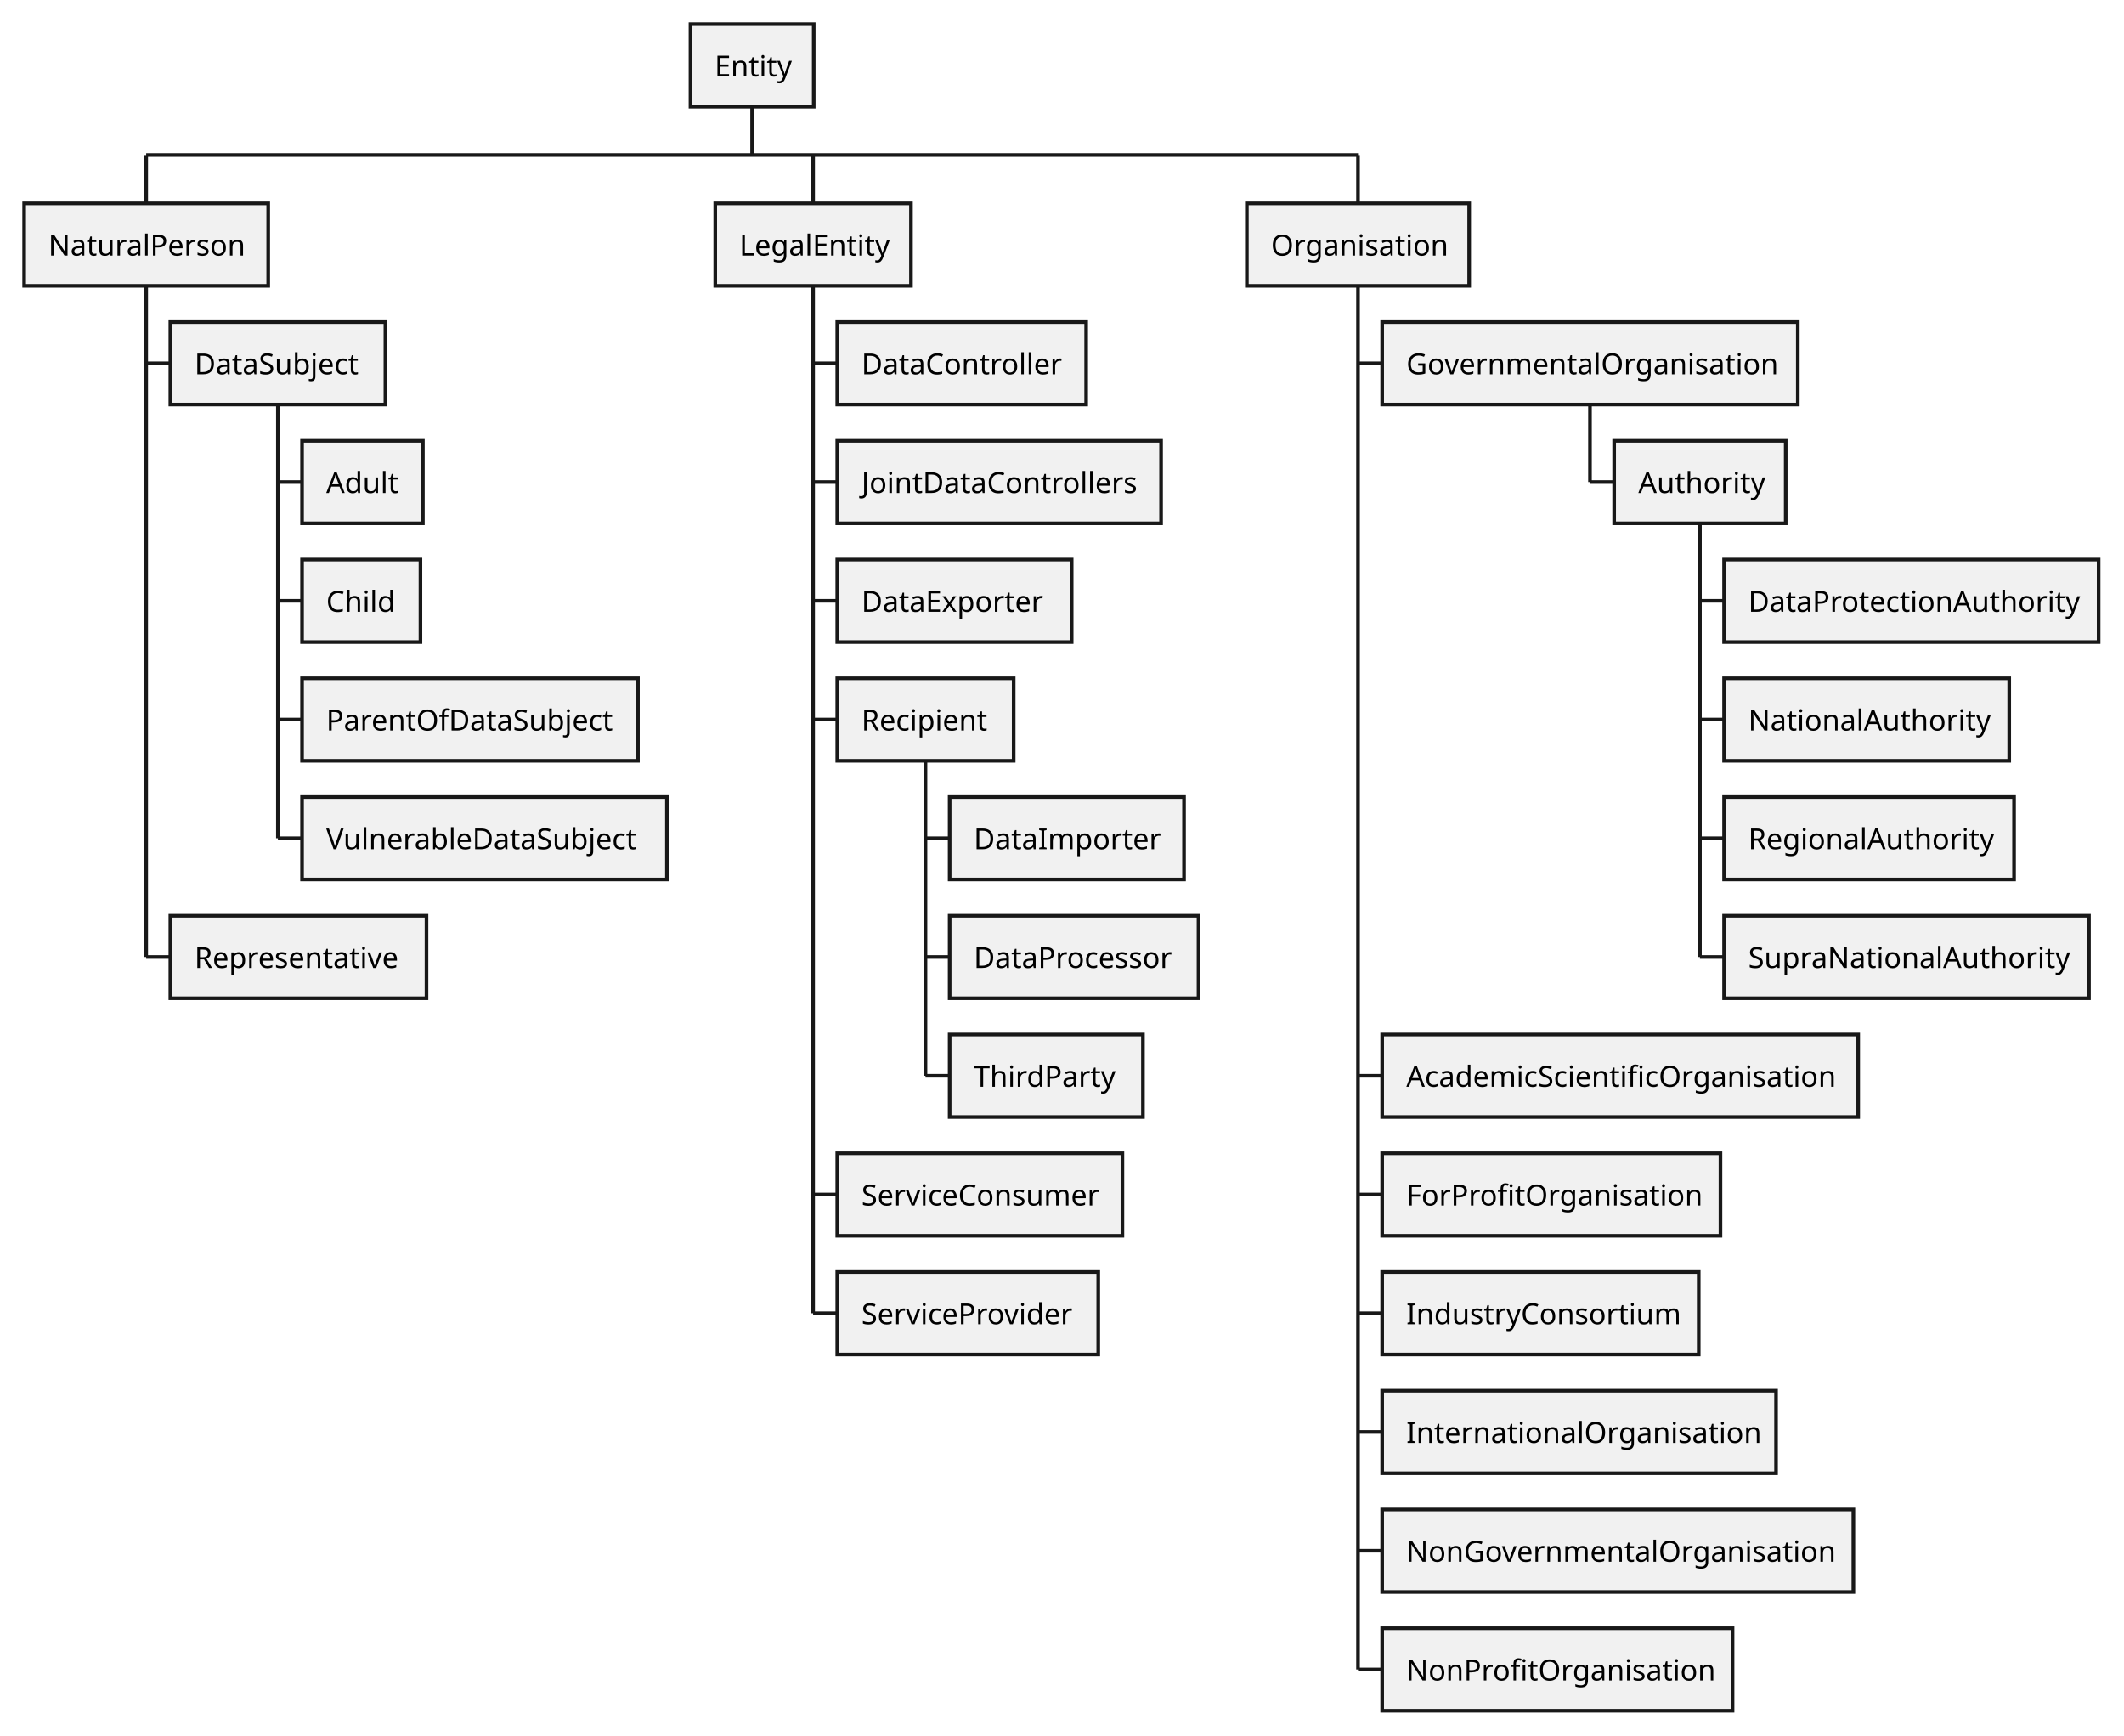
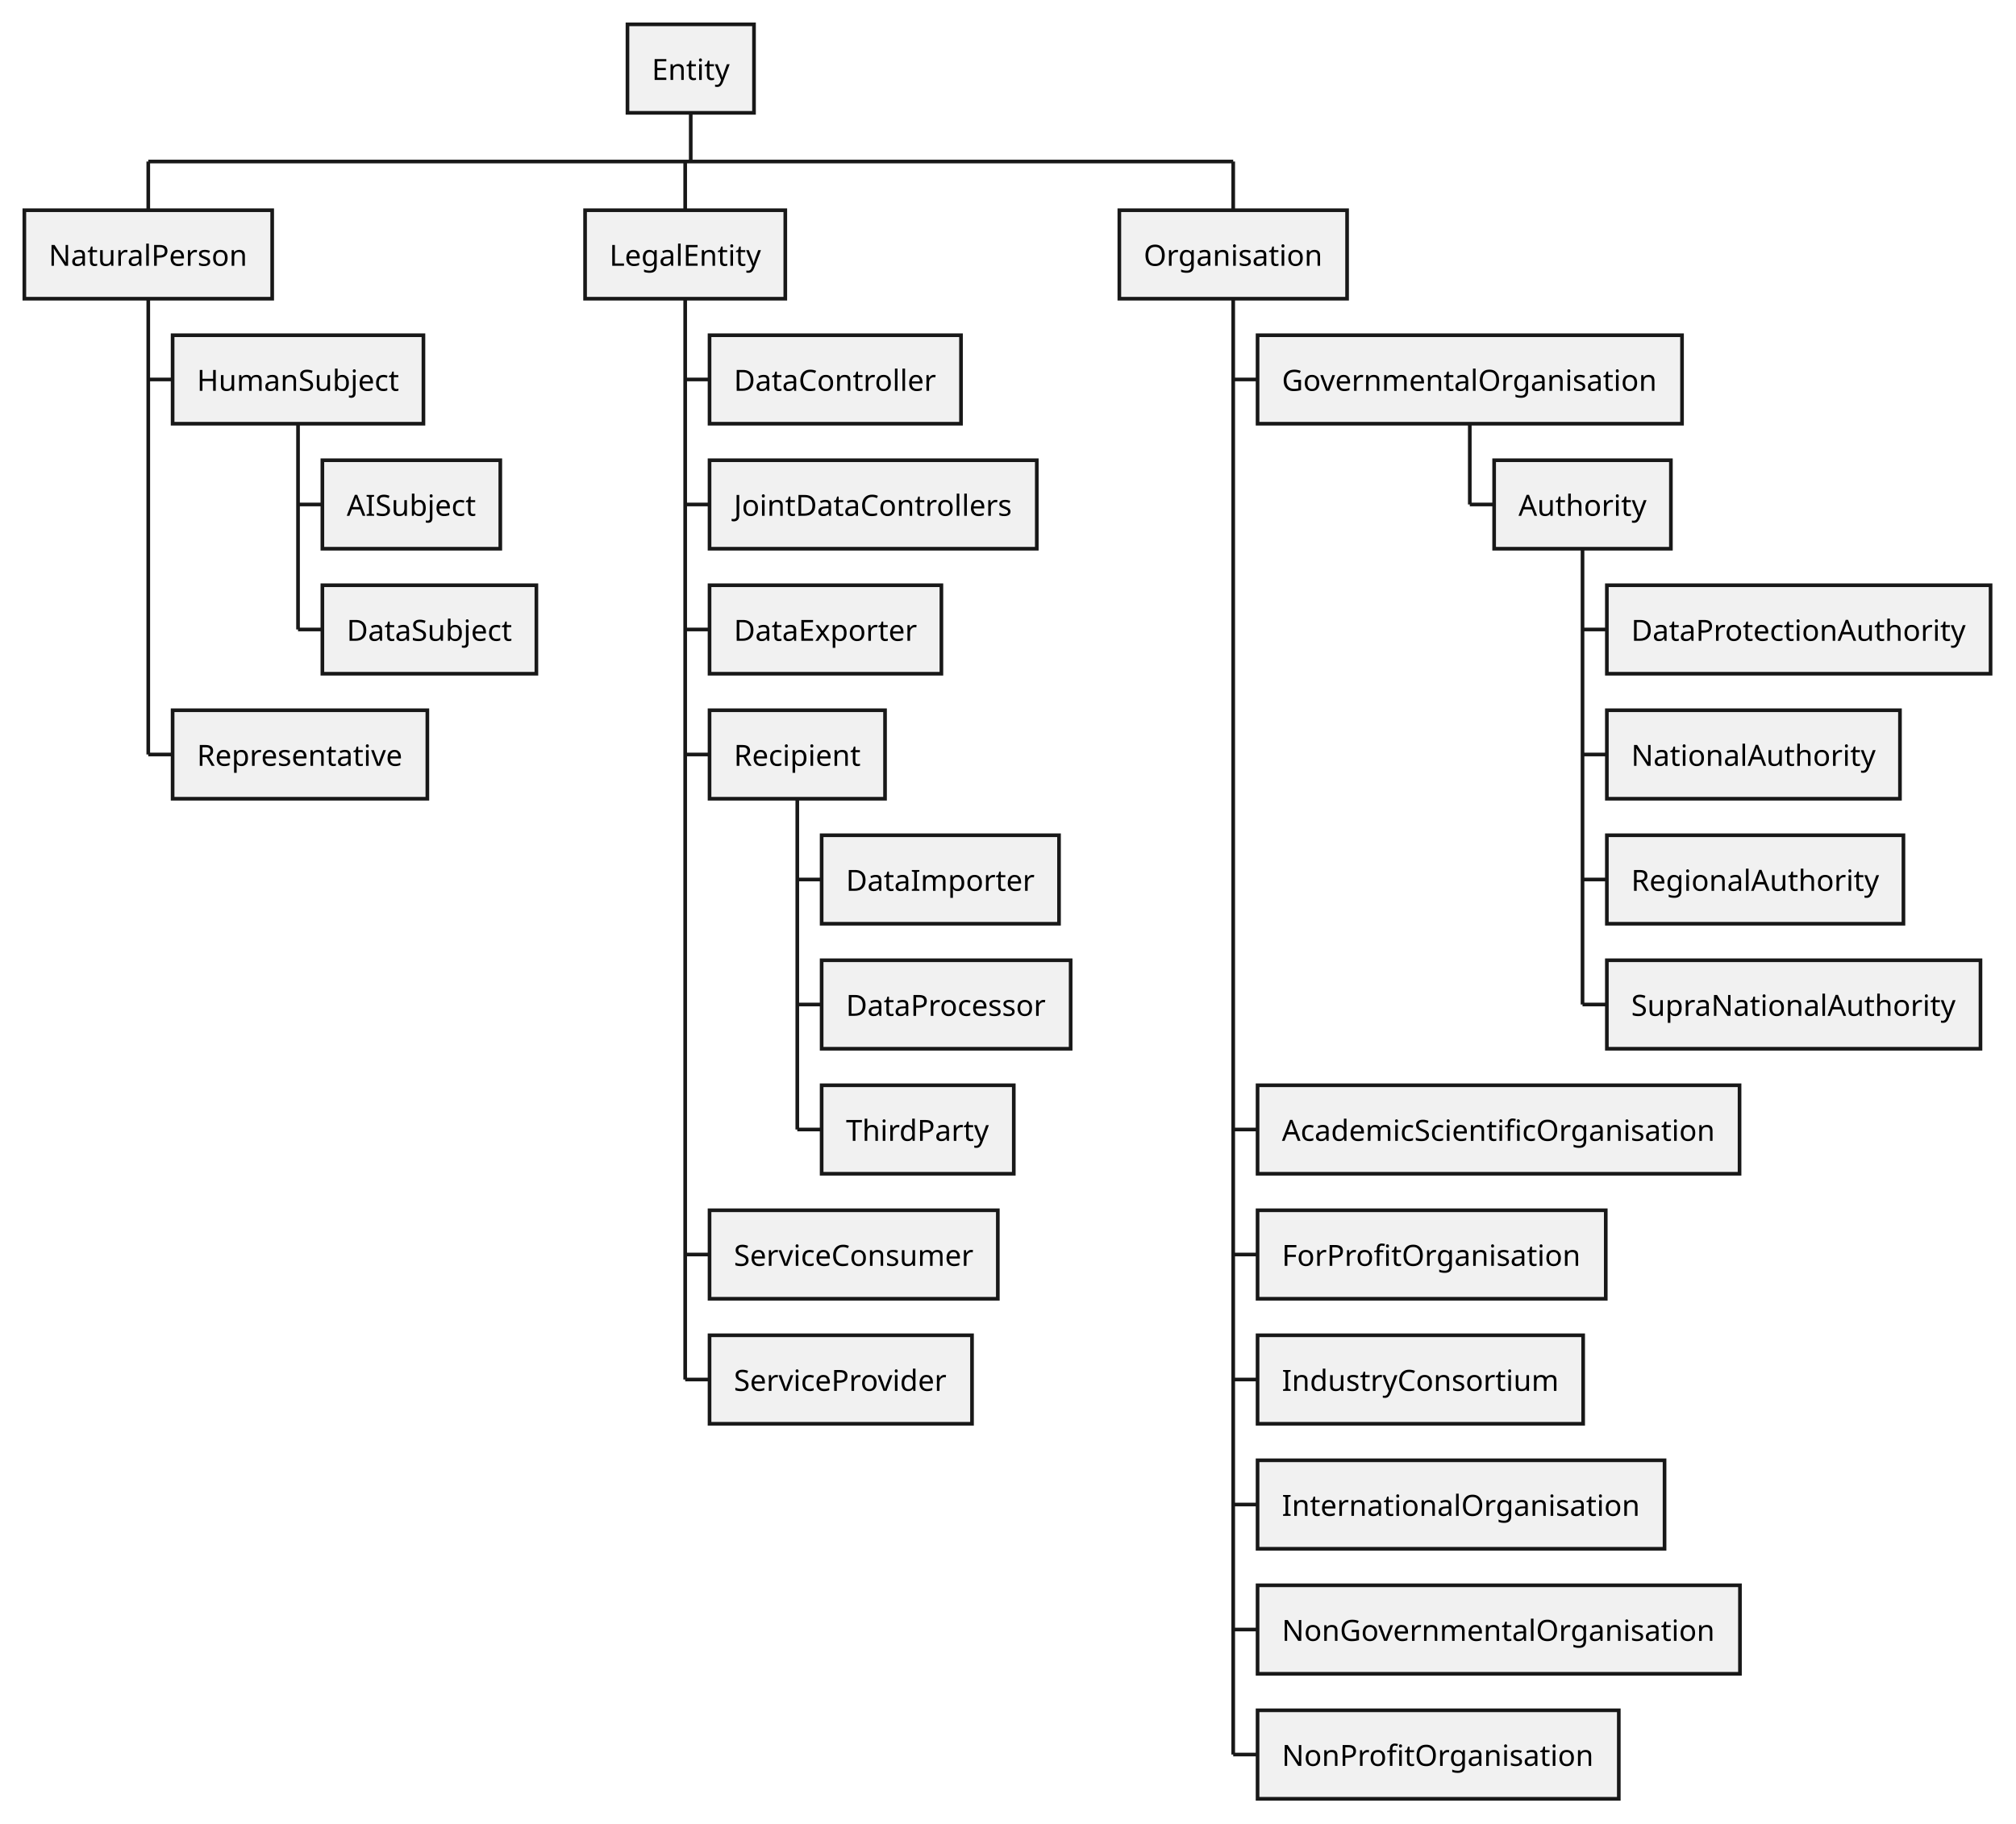
- <svg xmlns="http://www.w3.org/2000/svg" contentStyleType="text/css" height="718px" preserveAspectRatio="none" style="width:879px;height:718px;background:#FFFFFF;" version="1.1" viewBox="0 0 879 718" width="879px" zoomAndPan="magnify">
+ <svg xmlns="http://www.w3.org/2000/svg" contentStyleType="text/css" height="749px" preserveAspectRatio="none" style="width:828px;height:749px;background:#FFFFFF;" version="1.1" viewBox="0 0 828 749" width="828px" zoomAndPan="magnify">
  <defs />
  <g>
-     <line style="stroke:#181818;stroke-width:1.5;" x1="60.5" x2="60.5" y1="64.133" y2="84.133" />
-     <rect fill="#F1F1F1" height="34.133" style="stroke:#181818;stroke-width:1.5;" width="101" x="10" y="84.133" />
-     <text fill="#000000" font-family="sans-serif" font-size="12" lengthAdjust="spacing" textLength="81" x="20" y="105.734">NaturalPerson</text>
-     <line style="stroke:#181818;stroke-width:1.5;" x1="60.5" x2="70.5" y1="150.332" y2="150.332" />
-     <rect fill="#F1F1F1" height="34.133" style="stroke:#181818;stroke-width:1.5;" width="89" x="70.5" y="133.266" />
-     <text fill="#000000" font-family="sans-serif" font-size="12" lengthAdjust="spacing" textLength="69" x="80.5" y="154.867">DataSubject</text>
-     <line style="stroke:#181818;stroke-width:1.5;" x1="115" x2="125" y1="199.465" y2="199.465" />
-     <rect fill="#F1F1F1" height="34.133" style="stroke:#181818;stroke-width:1.5;" width="50" x="125" y="182.398" />
-     <text fill="#000000" font-family="sans-serif" font-size="12" lengthAdjust="spacing" textLength="30" x="135" y="204">Adult</text>
-     <line style="stroke:#181818;stroke-width:1.5;" x1="115" x2="125" y1="248.598" y2="248.598" />
-     <rect fill="#F1F1F1" height="34.133" style="stroke:#181818;stroke-width:1.5;" width="49" x="125" y="231.531" />
-     <text fill="#000000" font-family="sans-serif" font-size="12" lengthAdjust="spacing" textLength="29" x="135" y="253.133">Child</text>
-     <line style="stroke:#181818;stroke-width:1.5;" x1="115" x2="125" y1="297.731" y2="297.731" />
-     <rect fill="#F1F1F1" height="34.133" style="stroke:#181818;stroke-width:1.5;" width="139" x="125" y="280.664" />
-     <text fill="#000000" font-family="sans-serif" font-size="12" lengthAdjust="spacing" textLength="119" x="135" y="302.266">ParentOfDataSubject</text>
-     <line style="stroke:#181818;stroke-width:1.5;" x1="115" x2="125" y1="346.863" y2="346.863" />
-     <rect fill="#F1F1F1" height="34.133" style="stroke:#181818;stroke-width:1.5;" width="151" x="125" y="329.797" />
-     <text fill="#000000" font-family="sans-serif" font-size="12" lengthAdjust="spacing" textLength="131" x="135" y="351.398">VulnerableDataSubject</text>
-     <line style="stroke:#181818;stroke-width:1.5;" x1="115" x2="115" y1="167.398" y2="346.863" />
-     <line style="stroke:#181818;stroke-width:1.5;" x1="60.5" x2="70.5" y1="395.996" y2="395.996" />
-     <rect fill="#F1F1F1" height="34.133" style="stroke:#181818;stroke-width:1.5;" width="106" x="70.5" y="378.93" />
-     <text fill="#000000" font-family="sans-serif" font-size="12" lengthAdjust="spacing" textLength="86" x="80.5" y="400.531">Representative</text>
-     <line style="stroke:#181818;stroke-width:1.5;" x1="60.5" x2="60.5" y1="118.266" y2="395.996" />
-     <line style="stroke:#181818;stroke-width:1.5;" x1="336.5" x2="336.5" y1="64.133" y2="84.133" />
-     <rect fill="#F1F1F1" height="34.133" style="stroke:#181818;stroke-width:1.5;" width="81" x="296" y="84.133" />
-     <text fill="#000000" font-family="sans-serif" font-size="12" lengthAdjust="spacing" textLength="61" x="306" y="105.734">LegalEntity</text>
-     <line style="stroke:#181818;stroke-width:1.5;" x1="336.5" x2="346.5" y1="150.332" y2="150.332" />
-     <rect fill="#F1F1F1" height="34.133" style="stroke:#181818;stroke-width:1.5;" width="103" x="346.5" y="133.266" />
-     <text fill="#000000" font-family="sans-serif" font-size="12" lengthAdjust="spacing" textLength="83" x="356.5" y="154.867">DataController</text>
-     <line style="stroke:#181818;stroke-width:1.5;" x1="336.5" x2="346.5" y1="199.465" y2="199.465" />
-     <rect fill="#F1F1F1" height="34.133" style="stroke:#181818;stroke-width:1.5;" width="134" x="346.5" y="182.398" />
-     <text fill="#000000" font-family="sans-serif" font-size="12" lengthAdjust="spacing" textLength="114" x="356.5" y="204">JointDataControllers</text>
-     <line style="stroke:#181818;stroke-width:1.5;" x1="336.5" x2="346.5" y1="248.598" y2="248.598" />
-     <rect fill="#F1F1F1" height="34.133" style="stroke:#181818;stroke-width:1.5;" width="97" x="346.5" y="231.531" />
-     <text fill="#000000" font-family="sans-serif" font-size="12" lengthAdjust="spacing" textLength="77" x="356.5" y="253.133">DataExporter</text>
-     <line style="stroke:#181818;stroke-width:1.5;" x1="336.5" x2="346.5" y1="297.731" y2="297.731" />
-     <rect fill="#F1F1F1" height="34.133" style="stroke:#181818;stroke-width:1.5;" width="73" x="346.5" y="280.664" />
-     <text fill="#000000" font-family="sans-serif" font-size="12" lengthAdjust="spacing" textLength="53" x="356.5" y="302.266">Recipient</text>
-     <line style="stroke:#181818;stroke-width:1.5;" x1="383" x2="393" y1="346.863" y2="346.863" />
-     <rect fill="#F1F1F1" height="34.133" style="stroke:#181818;stroke-width:1.5;" width="97" x="393" y="329.797" />
-     <text fill="#000000" font-family="sans-serif" font-size="12" lengthAdjust="spacing" textLength="77" x="403" y="351.398">DataImporter</text>
-     <line style="stroke:#181818;stroke-width:1.5;" x1="383" x2="393" y1="395.996" y2="395.996" />
-     <rect fill="#F1F1F1" height="34.133" style="stroke:#181818;stroke-width:1.5;" width="103" x="393" y="378.93" />
-     <text fill="#000000" font-family="sans-serif" font-size="12" lengthAdjust="spacing" textLength="83" x="403" y="400.531">DataProcessor</text>
-     <line style="stroke:#181818;stroke-width:1.5;" x1="383" x2="393" y1="445.129" y2="445.129" />
-     <rect fill="#F1F1F1" height="34.133" style="stroke:#181818;stroke-width:1.5;" width="80" x="393" y="428.062" />
-     <text fill="#000000" font-family="sans-serif" font-size="12" lengthAdjust="spacing" textLength="60" x="403" y="449.664">ThirdParty</text>
-     <line style="stroke:#181818;stroke-width:1.5;" x1="383" x2="383" y1="314.797" y2="445.129" />
-     <line style="stroke:#181818;stroke-width:1.5;" x1="336.5" x2="346.5" y1="494.262" y2="494.262" />
-     <rect fill="#F1F1F1" height="34.133" style="stroke:#181818;stroke-width:1.5;" width="118" x="346.5" y="477.195" />
-     <text fill="#000000" font-family="sans-serif" font-size="12" lengthAdjust="spacing" textLength="98" x="356.5" y="498.797">ServiceConsumer</text>
-     <line style="stroke:#181818;stroke-width:1.5;" x1="336.5" x2="346.5" y1="543.394" y2="543.394" />
-     <rect fill="#F1F1F1" height="34.133" style="stroke:#181818;stroke-width:1.5;" width="108" x="346.5" y="526.328" />
-     <text fill="#000000" font-family="sans-serif" font-size="12" lengthAdjust="spacing" textLength="88" x="356.5" y="547.93">ServiceProvider</text>
-     <line style="stroke:#181818;stroke-width:1.5;" x1="336.5" x2="336.5" y1="118.266" y2="543.394" />
-     <line style="stroke:#181818;stroke-width:1.5;" x1="562" x2="562" y1="64.133" y2="84.133" />
-     <rect fill="#F1F1F1" height="34.133" style="stroke:#181818;stroke-width:1.5;" width="92" x="516" y="84.133" />
-     <text fill="#000000" font-family="sans-serif" font-size="12" lengthAdjust="spacing" textLength="72" x="526" y="105.734">Organisation</text>
-     <line style="stroke:#181818;stroke-width:1.5;" x1="562" x2="572" y1="150.332" y2="150.332" />
-     <rect fill="#F1F1F1" height="34.133" style="stroke:#181818;stroke-width:1.5;" width="172" x="572" y="133.266" />
-     <text fill="#000000" font-family="sans-serif" font-size="12" lengthAdjust="spacing" textLength="152" x="582" y="154.867">GovernmentalOrganisation</text>
-     <line style="stroke:#181818;stroke-width:1.5;" x1="658" x2="668" y1="199.465" y2="199.465" />
-     <rect fill="#F1F1F1" height="34.133" style="stroke:#181818;stroke-width:1.5;" width="71" x="668" y="182.398" />
-     <text fill="#000000" font-family="sans-serif" font-size="12" lengthAdjust="spacing" textLength="51" x="678" y="204">Authority</text>
-     <line style="stroke:#181818;stroke-width:1.5;" x1="703.5" x2="713.5" y1="248.598" y2="248.598" />
-     <rect fill="#F1F1F1" height="34.133" style="stroke:#181818;stroke-width:1.5;" width="155" x="713.5" y="231.531" />
-     <text fill="#000000" font-family="sans-serif" font-size="12" lengthAdjust="spacing" textLength="135" x="723.5" y="253.133">DataProtectionAuthority</text>
-     <line style="stroke:#181818;stroke-width:1.5;" x1="703.5" x2="713.5" y1="297.731" y2="297.731" />
-     <rect fill="#F1F1F1" height="34.133" style="stroke:#181818;stroke-width:1.5;" width="118" x="713.5" y="280.664" />
-     <text fill="#000000" font-family="sans-serif" font-size="12" lengthAdjust="spacing" textLength="98" x="723.5" y="302.266">NationalAuthority</text>
-     <line style="stroke:#181818;stroke-width:1.5;" x1="703.5" x2="713.5" y1="346.863" y2="346.863" />
-     <rect fill="#F1F1F1" height="34.133" style="stroke:#181818;stroke-width:1.5;" width="120" x="713.5" y="329.797" />
-     <text fill="#000000" font-family="sans-serif" font-size="12" lengthAdjust="spacing" textLength="100" x="723.5" y="351.398">RegionalAuthority</text>
-     <line style="stroke:#181818;stroke-width:1.5;" x1="703.5" x2="713.5" y1="395.996" y2="395.996" />
-     <rect fill="#F1F1F1" height="34.133" style="stroke:#181818;stroke-width:1.5;" width="151" x="713.5" y="378.93" />
-     <text fill="#000000" font-family="sans-serif" font-size="12" lengthAdjust="spacing" textLength="131" x="723.5" y="400.531">SupraNationalAuthority</text>
-     <line style="stroke:#181818;stroke-width:1.5;" x1="703.5" x2="703.5" y1="216.531" y2="395.996" />
-     <line style="stroke:#181818;stroke-width:1.5;" x1="658" x2="658" y1="167.398" y2="199.465" />
-     <line style="stroke:#181818;stroke-width:1.5;" x1="562" x2="572" y1="445.129" y2="445.129" />
-     <rect fill="#F1F1F1" height="34.133" style="stroke:#181818;stroke-width:1.5;" width="197" x="572" y="428.062" />
-     <text fill="#000000" font-family="sans-serif" font-size="12" lengthAdjust="spacing" textLength="177" x="582" y="449.664">AcademicScientificOrganisation</text>
-     <line style="stroke:#181818;stroke-width:1.5;" x1="562" x2="572" y1="494.262" y2="494.262" />
-     <rect fill="#F1F1F1" height="34.133" style="stroke:#181818;stroke-width:1.5;" width="140" x="572" y="477.195" />
-     <text fill="#000000" font-family="sans-serif" font-size="12" lengthAdjust="spacing" textLength="120" x="582" y="498.797">ForProfitOrganisation</text>
-     <line style="stroke:#181818;stroke-width:1.5;" x1="562" x2="572" y1="543.394" y2="543.394" />
-     <rect fill="#F1F1F1" height="34.133" style="stroke:#181818;stroke-width:1.5;" width="131" x="572" y="526.328" />
-     <text fill="#000000" font-family="sans-serif" font-size="12" lengthAdjust="spacing" textLength="111" x="582" y="547.93">IndustryConsortium</text>
-     <line style="stroke:#181818;stroke-width:1.5;" x1="562" x2="572" y1="592.527" y2="592.527" />
-     <rect fill="#F1F1F1" height="34.133" style="stroke:#181818;stroke-width:1.5;" width="163" x="572" y="575.461" />
-     <text fill="#000000" font-family="sans-serif" font-size="12" lengthAdjust="spacing" textLength="143" x="582" y="597.062">InternationalOrganisation</text>
-     <line style="stroke:#181818;stroke-width:1.5;" x1="562" x2="572" y1="641.66" y2="641.66" />
-     <rect fill="#F1F1F1" height="34.133" style="stroke:#181818;stroke-width:1.5;" width="195" x="572" y="624.594" />
-     <text fill="#000000" font-family="sans-serif" font-size="12" lengthAdjust="spacing" textLength="175" x="582" y="646.195">NonGovernmentalOrganisation</text>
-     <line style="stroke:#181818;stroke-width:1.5;" x1="562" x2="572" y1="690.793" y2="690.793" />
-     <rect fill="#F1F1F1" height="34.133" style="stroke:#181818;stroke-width:1.5;" width="145" x="572" y="673.727" />
-     <text fill="#000000" font-family="sans-serif" font-size="12" lengthAdjust="spacing" textLength="125" x="582" y="695.328">NonProfitOrganisation</text>
-     <line style="stroke:#181818;stroke-width:1.5;" x1="562" x2="562" y1="118.266" y2="690.793" />
-     <line style="stroke:#181818;stroke-width:1.5;" x1="60.5" x2="562" y1="64.133" y2="64.133" />
-     <rect fill="#F1F1F1" height="34.133" style="stroke:#181818;stroke-width:1.5;" width="51" x="285.75" y="10" />
-     <text fill="#000000" font-family="sans-serif" font-size="12" lengthAdjust="spacing" textLength="31" x="295.75" y="31.602">Entity</text>
-     <line style="stroke:#181818;stroke-width:1.5;" x1="311.25" x2="311.25" y1="44.133" y2="64.133" />
+     <line style="stroke:#181818;stroke-width:1.5;" x1="60.896" x2="60.896" y1="66.344" y2="86.344" />
+     <rect fill="#F1F1F1" height="36.344" style="stroke:#181818;stroke-width:1.5;" width="101.793" x="10" y="86.344" />
+     <text fill="#000000" font-family="sans-serif" font-size="12" lengthAdjust="spacing" textLength="81.793" x="20" y="109.172">NaturalPerson</text>
+     <line style="stroke:#181818;stroke-width:1.5;" x1="60.896" x2="70.896" y1="155.86" y2="155.86" />
+     <rect fill="#F1F1F1" height="36.344" style="stroke:#181818;stroke-width:1.5;" width="103.017" x="70.896" y="137.688" />
+     <text fill="#000000" font-family="sans-serif" font-size="12" lengthAdjust="spacing" textLength="83.017" x="80.896" y="160.516">HumanSubject</text>
+     <line style="stroke:#181818;stroke-width:1.5;" x1="122.405" x2="132.405" y1="207.204" y2="207.204" />
+     <rect fill="#F1F1F1" height="36.344" style="stroke:#181818;stroke-width:1.5;" width="73.076" x="132.405" y="189.032" />
+     <text fill="#000000" font-family="sans-serif" font-size="12" lengthAdjust="spacing" textLength="53.076" x="142.405" y="211.86">AISubject</text>
+     <line style="stroke:#181818;stroke-width:1.5;" x1="122.405" x2="132.405" y1="258.548" y2="258.548" />
+     <rect fill="#F1F1F1" height="36.344" style="stroke:#181818;stroke-width:1.5;" width="87.897" x="132.405" y="240.376" />
+     <text fill="#000000" font-family="sans-serif" font-size="12" lengthAdjust="spacing" textLength="67.897" x="142.405" y="263.204">DataSubject</text>
+     <line style="stroke:#181818;stroke-width:1.5;" x1="122.405" x2="122.405" y1="174.032" y2="258.548" />
+     <line style="stroke:#181818;stroke-width:1.5;" x1="60.896" x2="70.896" y1="309.893" y2="309.893" />
+     <rect fill="#F1F1F1" height="36.344" style="stroke:#181818;stroke-width:1.5;" width="104.625" x="70.896" y="291.721" />
+     <text fill="#000000" font-family="sans-serif" font-size="12" lengthAdjust="spacing" textLength="84.625" x="80.896" y="314.549">Representative</text>
+     <line style="stroke:#181818;stroke-width:1.5;" x1="60.896" x2="60.896" y1="122.688" y2="309.893" />
+     <line style="stroke:#181818;stroke-width:1.5;" x1="281.417" x2="281.417" y1="66.344" y2="86.344" />
+     <rect fill="#F1F1F1" height="36.344" style="stroke:#181818;stroke-width:1.5;" width="82.232" x="240.301" y="86.344" />
+     <text fill="#000000" font-family="sans-serif" font-size="12" lengthAdjust="spacing" textLength="62.232" x="250.301" y="109.172">LegalEntity</text>
+     <line style="stroke:#181818;stroke-width:1.5;" x1="281.417" x2="291.417" y1="155.86" y2="155.86" />
+     <rect fill="#F1F1F1" height="36.344" style="stroke:#181818;stroke-width:1.5;" width="103.281" x="291.417" y="137.688" />
+     <text fill="#000000" font-family="sans-serif" font-size="12" lengthAdjust="spacing" textLength="83.281" x="301.417" y="160.516">DataController</text>
+     <line style="stroke:#181818;stroke-width:1.5;" x1="281.417" x2="291.417" y1="207.204" y2="207.204" />
+     <rect fill="#F1F1F1" height="36.344" style="stroke:#181818;stroke-width:1.5;" width="134.409" x="291.417" y="189.032" />
+     <text fill="#000000" font-family="sans-serif" font-size="12" lengthAdjust="spacing" textLength="114.409" x="301.417" y="211.86">JointDataControllers</text>
+     <line style="stroke:#181818;stroke-width:1.5;" x1="281.417" x2="291.417" y1="258.548" y2="258.548" />
+     <rect fill="#F1F1F1" height="36.344" style="stroke:#181818;stroke-width:1.5;" width="95.228" x="291.417" y="240.376" />
+     <text fill="#000000" font-family="sans-serif" font-size="12" lengthAdjust="spacing" textLength="75.228" x="301.417" y="263.204">DataExporter</text>
+     <line style="stroke:#181818;stroke-width:1.5;" x1="281.417" x2="291.417" y1="309.893" y2="309.893" />
+     <rect fill="#F1F1F1" height="36.344" style="stroke:#181818;stroke-width:1.5;" width="72.08" x="291.417" y="291.721" />
+     <text fill="#000000" font-family="sans-serif" font-size="12" lengthAdjust="spacing" textLength="52.08" x="301.417" y="314.549">Recipient</text>
+     <line style="stroke:#181818;stroke-width:1.5;" x1="327.457" x2="337.457" y1="361.237" y2="361.237" />
+     <rect fill="#F1F1F1" height="36.344" style="stroke:#181818;stroke-width:1.5;" width="97.496" x="337.457" y="343.065" />
+     <text fill="#000000" font-family="sans-serif" font-size="12" lengthAdjust="spacing" textLength="77.496" x="347.457" y="365.893">DataImporter</text>
+     <line style="stroke:#181818;stroke-width:1.5;" x1="327.457" x2="337.457" y1="412.581" y2="412.581" />
+     <rect fill="#F1F1F1" height="36.344" style="stroke:#181818;stroke-width:1.5;" width="102.273" x="337.457" y="394.409" />
+     <text fill="#000000" font-family="sans-serif" font-size="12" lengthAdjust="spacing" textLength="82.273" x="347.457" y="417.237">DataProcessor</text>
+     <line style="stroke:#181818;stroke-width:1.5;" x1="327.457" x2="337.457" y1="463.925" y2="463.925" />
+     <rect fill="#F1F1F1" height="36.344" style="stroke:#181818;stroke-width:1.5;" width="78.92" x="337.457" y="445.753" />
+     <text fill="#000000" font-family="sans-serif" font-size="12" lengthAdjust="spacing" textLength="58.92" x="347.457" y="468.581">ThirdParty</text>
+     <line style="stroke:#181818;stroke-width:1.5;" x1="327.457" x2="327.457" y1="328.065" y2="463.925" />
+     <line style="stroke:#181818;stroke-width:1.5;" x1="281.417" x2="291.417" y1="515.269" y2="515.269" />
+     <rect fill="#F1F1F1" height="36.344" style="stroke:#181818;stroke-width:1.5;" width="118.401" x="291.417" y="497.097" />
+     <text fill="#000000" font-family="sans-serif" font-size="12" lengthAdjust="spacing" textLength="98.401" x="301.417" y="519.925">ServiceConsumer</text>
+     <line style="stroke:#181818;stroke-width:1.5;" x1="281.417" x2="291.417" y1="566.613" y2="566.613" />
+     <rect fill="#F1F1F1" height="36.344" style="stroke:#181818;stroke-width:1.5;" width="107.805" x="291.417" y="548.441" />
+     <text fill="#000000" font-family="sans-serif" font-size="12" lengthAdjust="spacing" textLength="87.805" x="301.417" y="571.269">ServiceProvider</text>
+     <line style="stroke:#181818;stroke-width:1.5;" x1="281.417" x2="281.417" y1="122.688" y2="566.613" />
+     <line style="stroke:#181818;stroke-width:1.5;" x1="506.498" x2="506.498" y1="66.344" y2="86.344" />
+     <rect fill="#F1F1F1" height="36.344" style="stroke:#181818;stroke-width:1.5;" width="93.537" x="459.73" y="86.344" />
+     <text fill="#000000" font-family="sans-serif" font-size="12" lengthAdjust="spacing" textLength="73.537" x="469.73" y="109.172">Organisation</text>
+     <line style="stroke:#181818;stroke-width:1.5;" x1="506.498" x2="516.498" y1="155.86" y2="155.86" />
+     <rect fill="#F1F1F1" height="36.344" style="stroke:#181818;stroke-width:1.5;" width="174.333" x="516.498" y="137.688" />
+     <text fill="#000000" font-family="sans-serif" font-size="12" lengthAdjust="spacing" textLength="154.333" x="526.498" y="160.516">GovernmentalOrganisation</text>
+     <line style="stroke:#181818;stroke-width:1.5;" x1="603.665" x2="613.665" y1="207.204" y2="207.204" />
+     <rect fill="#F1F1F1" height="36.344" style="stroke:#181818;stroke-width:1.5;" width="72.596" x="613.665" y="189.032" />
+     <text fill="#000000" font-family="sans-serif" font-size="12" lengthAdjust="spacing" textLength="52.596" x="623.665" y="211.86">Authority</text>
+     <line style="stroke:#181818;stroke-width:1.5;" x1="649.963" x2="659.963" y1="258.548" y2="258.548" />
+     <rect fill="#F1F1F1" height="36.344" style="stroke:#181818;stroke-width:1.5;" width="157.593" x="659.963" y="240.376" />
+     <text fill="#000000" font-family="sans-serif" font-size="12" lengthAdjust="spacing" textLength="137.593" x="669.963" y="263.204">DataProtectionAuthority</text>
+     <line style="stroke:#181818;stroke-width:1.5;" x1="649.963" x2="659.963" y1="309.893" y2="309.893" />
+     <rect fill="#F1F1F1" height="36.344" style="stroke:#181818;stroke-width:1.5;" width="120.381" x="659.963" y="291.721" />
+     <text fill="#000000" font-family="sans-serif" font-size="12" lengthAdjust="spacing" textLength="100.381" x="669.963" y="314.549">NationalAuthority</text>
+     <line style="stroke:#181818;stroke-width:1.5;" x1="649.963" x2="659.963" y1="361.237" y2="361.237" />
+     <rect fill="#F1F1F1" height="36.344" style="stroke:#181818;stroke-width:1.5;" width="121.809" x="659.963" y="343.065" />
+     <text fill="#000000" font-family="sans-serif" font-size="12" lengthAdjust="spacing" textLength="101.809" x="669.963" y="365.893">RegionalAuthority</text>
+     <line style="stroke:#181818;stroke-width:1.5;" x1="649.963" x2="659.963" y1="412.581" y2="412.581" />
+     <rect fill="#F1F1F1" height="36.344" style="stroke:#181818;stroke-width:1.5;" width="153.453" x="659.963" y="394.409" />
+     <text fill="#000000" font-family="sans-serif" font-size="12" lengthAdjust="spacing" textLength="133.453" x="669.963" y="417.237">SupraNationalAuthority</text>
+     <line style="stroke:#181818;stroke-width:1.5;" x1="649.963" x2="649.963" y1="225.376" y2="412.581" />
+     <line style="stroke:#181818;stroke-width:1.5;" x1="603.665" x2="603.665" y1="174.032" y2="207.204" />
+     <line style="stroke:#181818;stroke-width:1.5;" x1="506.498" x2="516.498" y1="463.925" y2="463.925" />
+     <rect fill="#F1F1F1" height="36.344" style="stroke:#181818;stroke-width:1.5;" width="197.961" x="516.498" y="445.753" />
+     <text fill="#000000" font-family="sans-serif" font-size="12" lengthAdjust="spacing" textLength="177.961" x="526.498" y="468.581">AcademicScientificOrganisation</text>
+     <line style="stroke:#181818;stroke-width:1.5;" x1="506.498" x2="516.498" y1="515.269" y2="515.269" />
+     <rect fill="#F1F1F1" height="36.344" style="stroke:#181818;stroke-width:1.5;" width="143.013" x="516.498" y="497.097" />
+     <text fill="#000000" font-family="sans-serif" font-size="12" lengthAdjust="spacing" textLength="123.013" x="526.498" y="519.925">ForProfitOrganisation</text>
+     <line style="stroke:#181818;stroke-width:1.5;" x1="506.498" x2="516.498" y1="566.613" y2="566.613" />
+     <rect fill="#F1F1F1" height="36.344" style="stroke:#181818;stroke-width:1.5;" width="133.725" x="516.498" y="548.441" />
+     <text fill="#000000" font-family="sans-serif" font-size="12" lengthAdjust="spacing" textLength="113.725" x="526.498" y="571.269">IndustryConsortium</text>
+     <line style="stroke:#181818;stroke-width:1.5;" x1="506.498" x2="516.498" y1="617.957" y2="617.957" />
+     <rect fill="#F1F1F1" height="36.344" style="stroke:#181818;stroke-width:1.5;" width="167.157" x="516.498" y="599.785" />
+     <text fill="#000000" font-family="sans-serif" font-size="12" lengthAdjust="spacing" textLength="147.157" x="526.498" y="622.613">InternationalOrganisation</text>
+     <line style="stroke:#181818;stroke-width:1.5;" x1="506.498" x2="516.498" y1="669.301" y2="669.301" />
+     <rect fill="#F1F1F1" height="36.344" style="stroke:#181818;stroke-width:1.5;" width="198.129" x="516.498" y="651.129" />
+     <text fill="#000000" font-family="sans-serif" font-size="12" lengthAdjust="spacing" textLength="178.129" x="526.498" y="673.957">NonGovernmentalOrganisation</text>
+     <line style="stroke:#181818;stroke-width:1.5;" x1="506.498" x2="516.498" y1="720.645" y2="720.645" />
+     <rect fill="#F1F1F1" height="36.344" style="stroke:#181818;stroke-width:1.5;" width="148.365" x="516.498" y="702.473" />
+     <text fill="#000000" font-family="sans-serif" font-size="12" lengthAdjust="spacing" textLength="128.365" x="526.498" y="725.302">NonProfitOrganisation</text>
+     <line style="stroke:#181818;stroke-width:1.5;" x1="506.498" x2="506.498" y1="122.688" y2="720.645" />
+     <line style="stroke:#181818;stroke-width:1.5;" x1="60.896" x2="506.498" y1="66.344" y2="66.344" />
+     <rect fill="#F1F1F1" height="36.344" style="stroke:#181818;stroke-width:1.5;" width="51.968" x="257.713" y="10" />
+     <text fill="#000000" font-family="sans-serif" font-size="12" lengthAdjust="spacing" textLength="31.968" x="267.713" y="32.828">Entity</text>
+     <line style="stroke:#181818;stroke-width:1.5;" x1="283.697" x2="283.697" y1="46.344" y2="66.344" />
  </g>
</svg>
